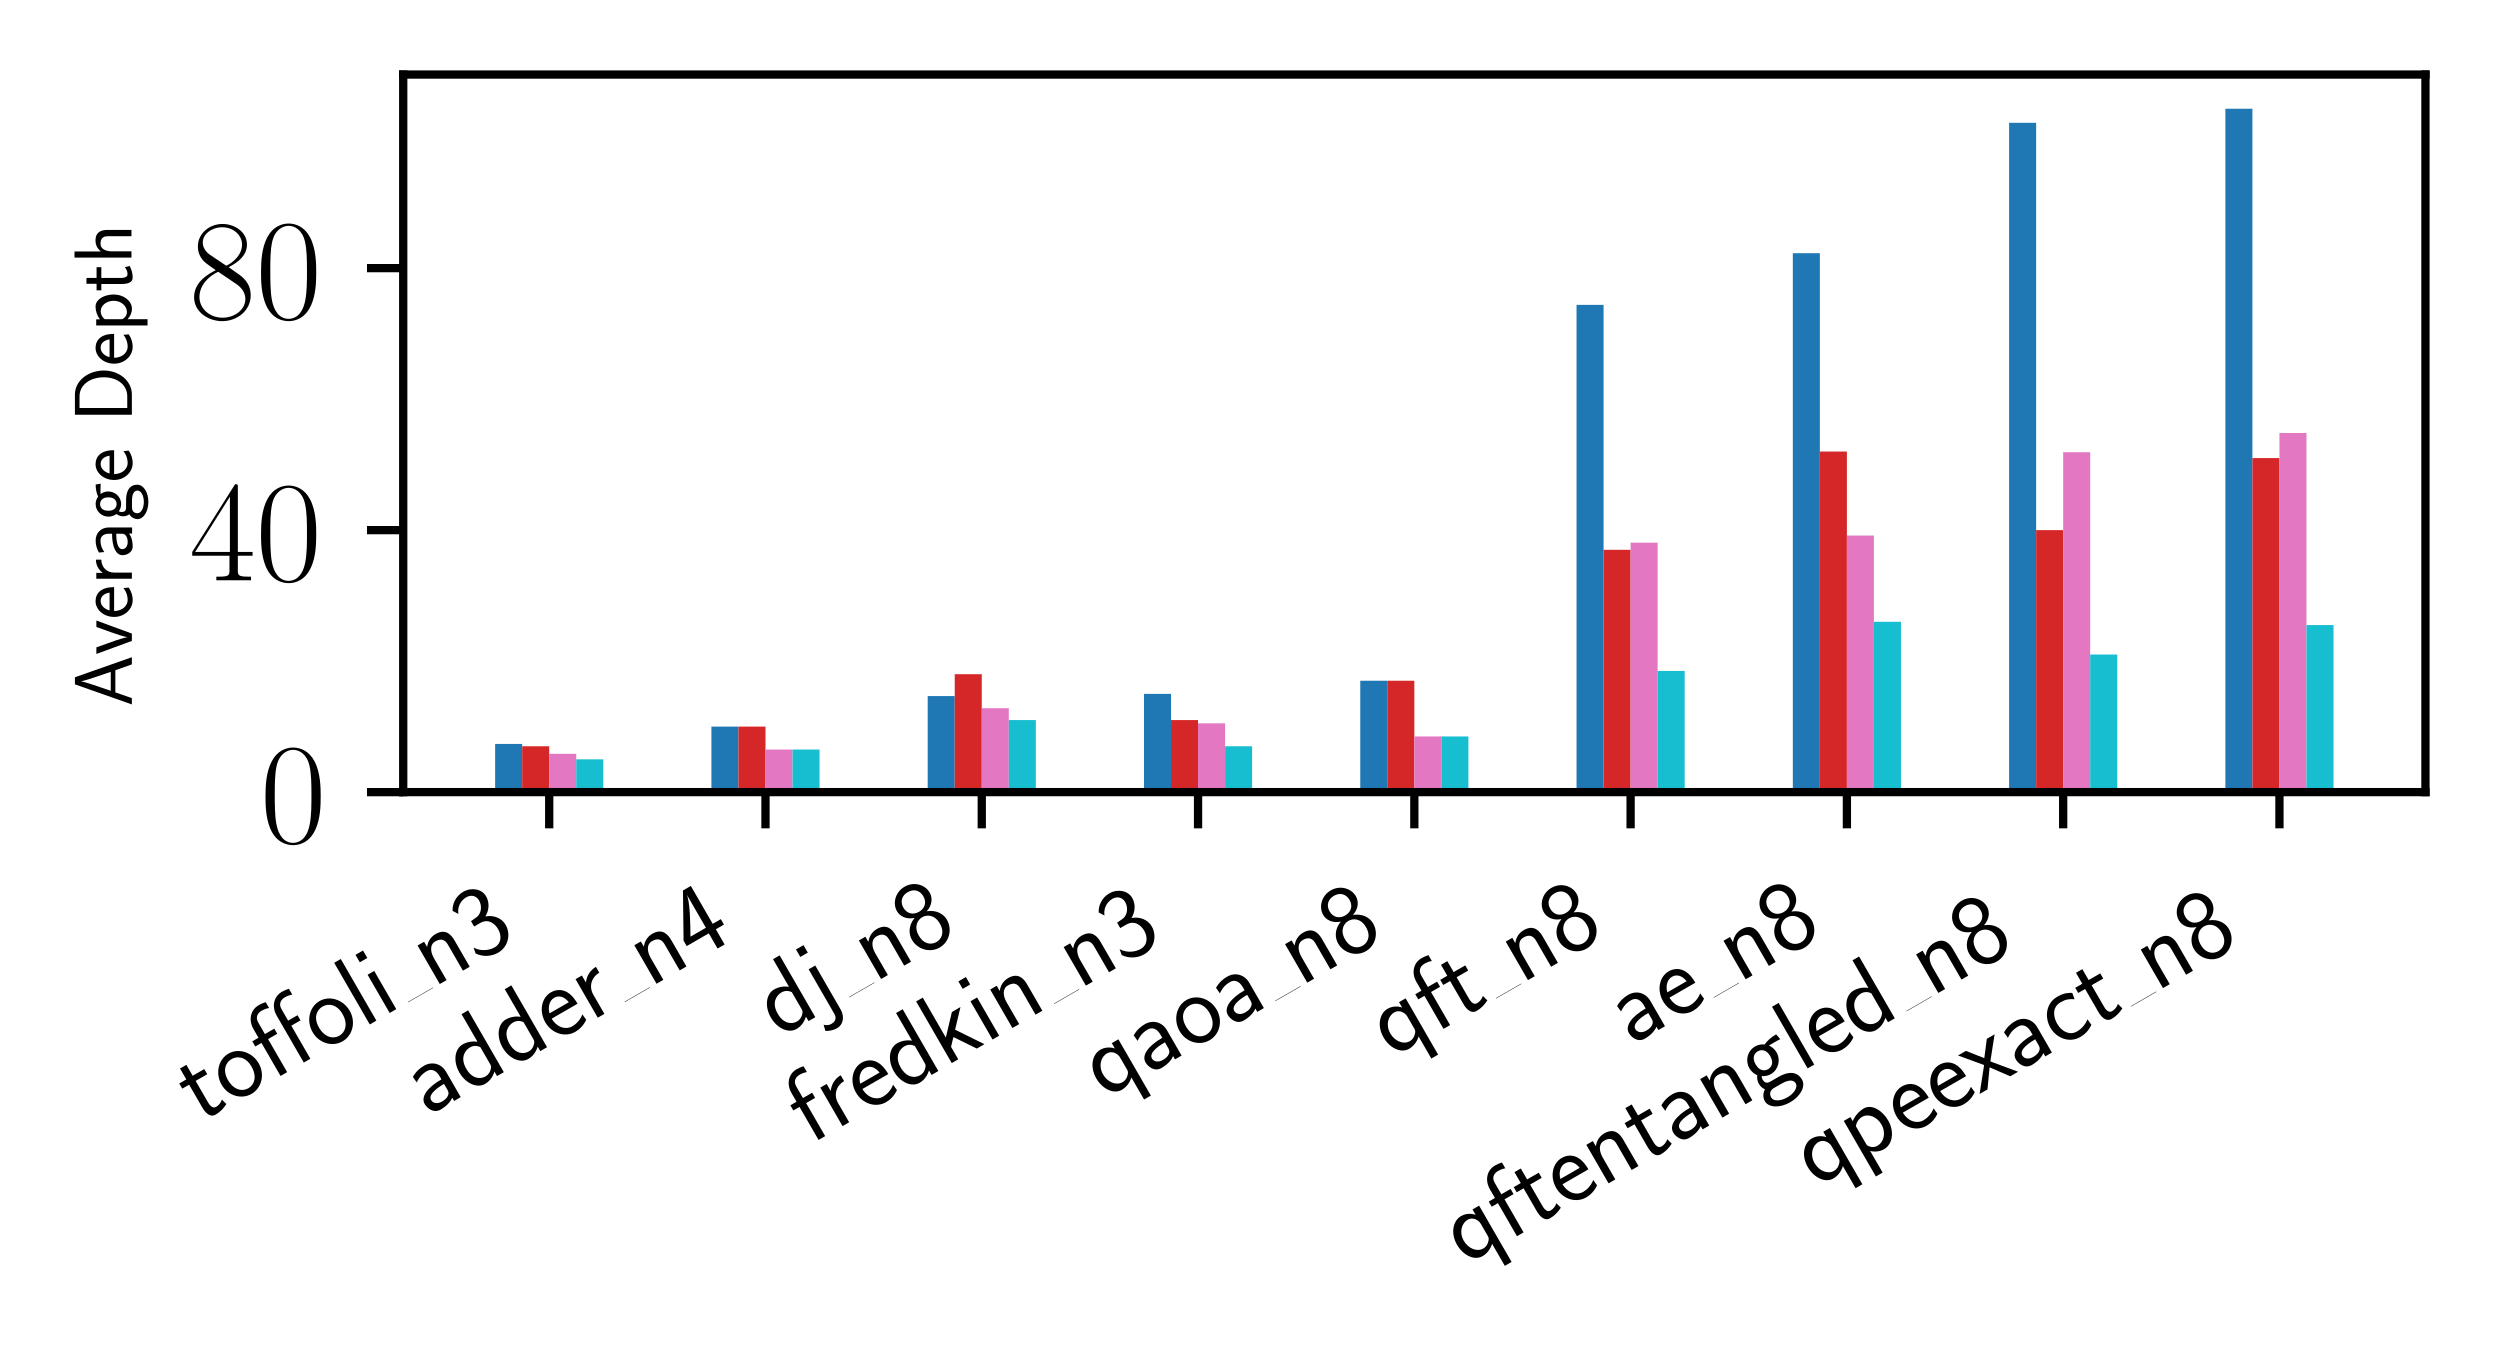
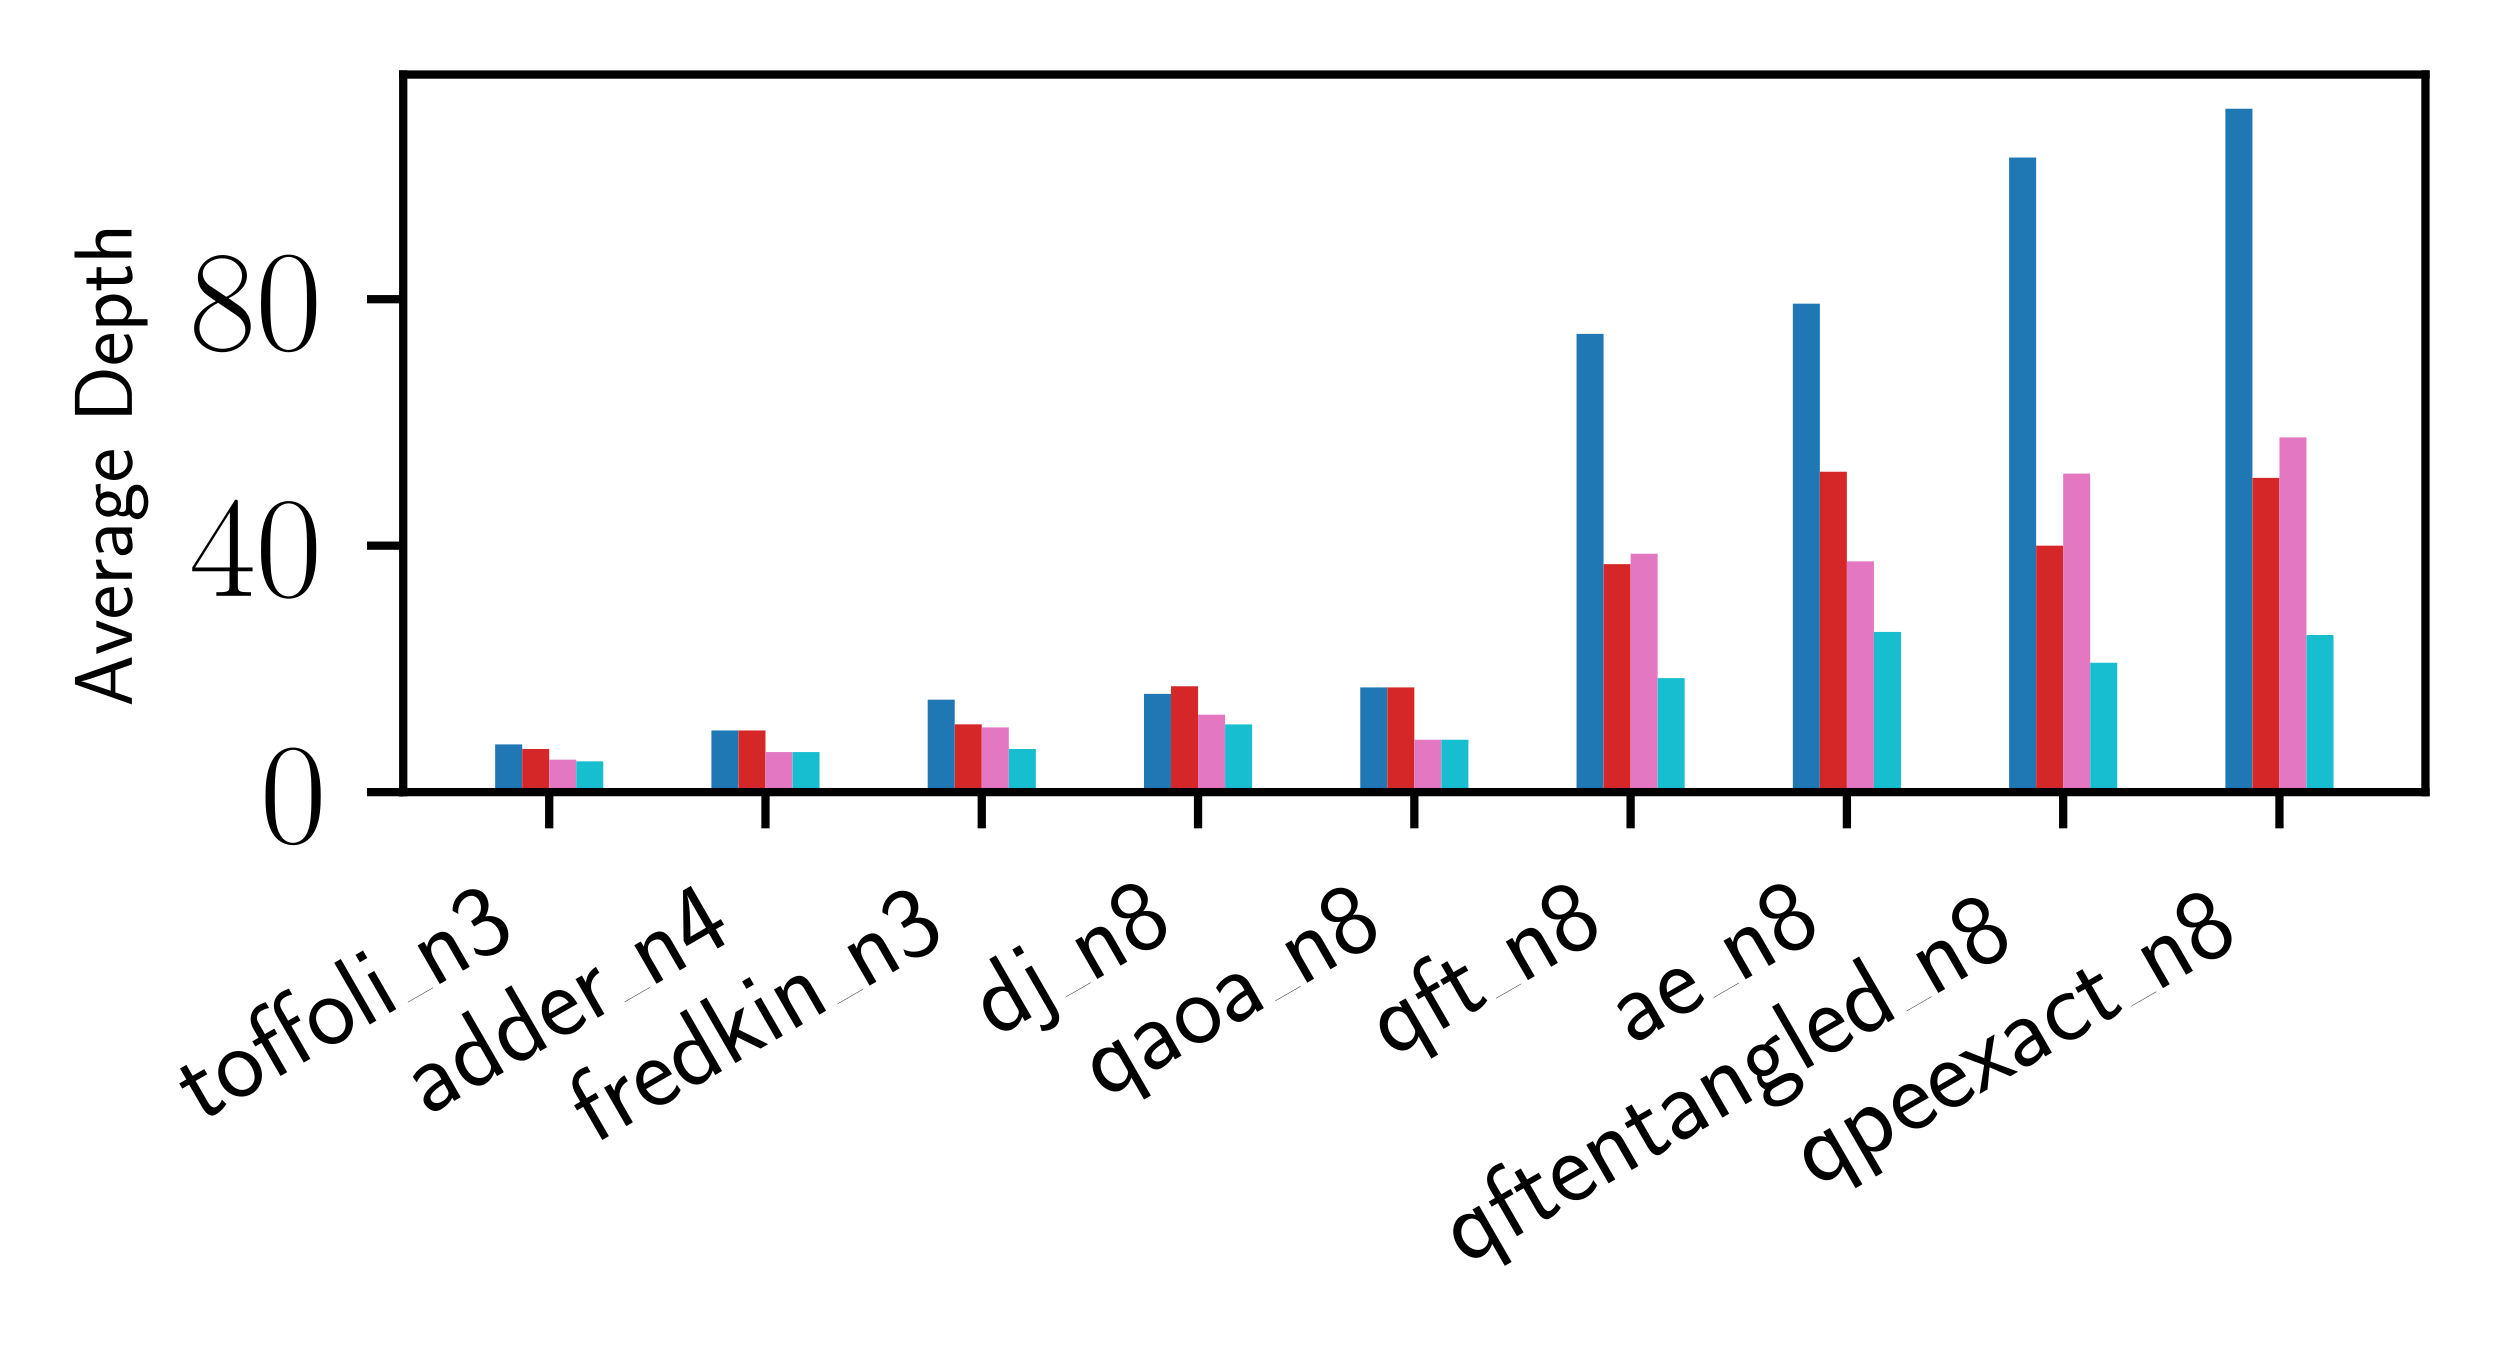
<svg xmlns="http://www.w3.org/2000/svg" xmlns:xlink="http://www.w3.org/1999/xlink" width="241.442pt" height="131.144pt" viewBox="0 0 241.442 131.144" version="1.1">
  <defs>
    <style type="text/css">*{stroke-linejoin: round; stroke-linecap: butt}</style>
  </defs>
  <g id="figure_1">
    <g id="patch_1">
      <path d="M 0 131.144 L 241.442 131.144 L 241.442 0 L 0 0 L 0 131.144 z " style="fill: none" />
    </g>
    <g id="axes_1">
      <g id="patch_2">
        <path d="M 38.942 76.5 L 234.242 76.5 L 234.242 7.2 L 38.942 7.2 L 38.942 76.5 z " style="fill: none" />
      </g>
      <g id="patch_3">
-         <path d="M 47.819 76.5 L 50.43 76.5 L 50.43 71.844 L 47.819 71.844 z " clip-path="url(#p34263987c3)" style="fill: #1f77b4" />
+         <path d="M 47.819 76.5 L 50.43 76.5 L 50.43 71.894 L 47.819 71.894 z " clip-path="url(#p80542b08d5)" style="fill: #1f77b4" />
      </g>
      <g id="patch_4">
-         <path d="M 50.43 76.5 L 53.041 76.5 L 53.041 72.072 L 50.43 72.072 z " clip-path="url(#p34263987c3)" style="fill: #d62728" />
+         <path d="M 50.43 76.5 L 53.041 76.5 L 53.041 72.334 L 50.43 72.334 z " clip-path="url(#p80542b08d5)" style="fill: #d62728" />
      </g>
      <g id="patch_5">
-         <path d="M 53.041 76.5 L 55.652 76.5 L 55.652 72.798 L 53.041 72.798 z " clip-path="url(#p34263987c3)" style="fill: #e377c2" />
+         <path d="M 53.041 76.5 L 55.652 76.5 L 55.652 73.364 L 53.041 73.364 z " clip-path="url(#p80542b08d5)" style="fill: #e377c2" />
      </g>
      <g id="patch_6">
-         <path d="M 55.652 76.5 L 58.263 76.5 L 58.263 73.337 L 55.652 73.337 z " clip-path="url(#p34263987c3)" style="fill: #17becf" />
+         <path d="M 55.652 76.5 L 58.263 76.5 L 58.263 73.525 L 55.652 73.525 z " clip-path="url(#p80542b08d5)" style="fill: #17becf" />
      </g>
      <g id="patch_7">
-         <path d="M 68.706 76.5 L 71.317 76.5 L 71.317 70.174 L 68.706 70.174 z " clip-path="url(#p34263987c3)" style="fill: #1f77b4" />
+         <path d="M 68.706 76.5 L 71.317 76.5 L 71.317 70.549 L 68.706 70.549 z " clip-path="url(#p80542b08d5)" style="fill: #1f77b4" />
      </g>
      <g id="patch_8">
-         <path d="M 71.317 76.5 L 73.928 76.5 L 73.928 70.174 L 71.317 70.174 z " clip-path="url(#p34263987c3)" style="fill: #d62728" />
+         <path d="M 71.317 76.5 L 73.928 76.5 L 73.928 70.549 L 71.317 70.549 z " clip-path="url(#p80542b08d5)" style="fill: #d62728" />
      </g>
      <g id="patch_9">
-         <path d="M 73.928 76.5 L 76.539 76.5 L 76.539 72.388 L 73.928 72.388 z " clip-path="url(#p34263987c3)" style="fill: #e377c2" />
+         <path d="M 73.928 76.5 L 76.539 76.5 L 76.539 72.632 L 73.928 72.632 z " clip-path="url(#p80542b08d5)" style="fill: #e377c2" />
      </g>
      <g id="patch_10">
-         <path d="M 76.539 76.5 L 79.15 76.5 L 79.15 72.388 L 76.539 72.388 z " clip-path="url(#p34263987c3)" style="fill: #17becf" />
+         <path d="M 76.539 76.5 L 79.15 76.5 L 79.15 72.632 L 76.539 72.632 z " clip-path="url(#p80542b08d5)" style="fill: #17becf" />
      </g>
      <g id="patch_11">
-         <path d="M 89.594 76.5 L 92.205 76.5 L 92.205 67.226 L 89.594 67.226 z " clip-path="url(#p34263987c3)" style="fill: #1f77b4" />
+         <path d="M 89.594 76.5 L 92.205 76.5 L 92.205 67.574 L 89.594 67.574 z " clip-path="url(#p80542b08d5)" style="fill: #1f77b4" />
      </g>
      <g id="patch_12">
-         <path d="M 92.205 76.5 L 94.816 76.5 L 94.816 65.114 L 92.205 65.114 z " clip-path="url(#p34263987c3)" style="fill: #d62728" />
+         <path d="M 92.205 76.5 L 94.816 76.5 L 94.816 69.954 L 92.205 69.954 z " clip-path="url(#p80542b08d5)" style="fill: #d62728" />
      </g>
      <g id="patch_13">
-         <path d="M 94.816 76.5 L 97.427 76.5 L 97.427 68.393 L 94.816 68.393 z " clip-path="url(#p34263987c3)" style="fill: #e377c2" />
+         <path d="M 94.816 76.5 L 97.427 76.5 L 97.427 70.252 L 94.816 70.252 z " clip-path="url(#p80542b08d5)" style="fill: #e377c2" />
      </g>
      <g id="patch_14">
-         <path d="M 97.427 76.5 L 100.038 76.5 L 100.038 69.542 L 97.427 69.542 z " clip-path="url(#p34263987c3)" style="fill: #17becf" />
+         <path d="M 97.427 76.5 L 100.038 76.5 L 100.038 72.334 L 97.427 72.334 z " clip-path="url(#p80542b08d5)" style="fill: #17becf" />
      </g>
      <g id="patch_15">
-         <path d="M 110.482 76.5 L 113.093 76.5 L 113.093 67.011 L 110.482 67.011 z " clip-path="url(#p34263987c3)" style="fill: #1f77b4" />
+         <path d="M 110.482 76.5 L 113.093 76.5 L 113.093 67.009 L 110.482 67.009 z " clip-path="url(#p80542b08d5)" style="fill: #1f77b4" />
      </g>
      <g id="patch_16">
-         <path d="M 113.093 76.5 L 115.704 76.5 L 115.704 69.542 L 113.093 69.542 z " clip-path="url(#p34263987c3)" style="fill: #d62728" />
+         <path d="M 113.093 76.5 L 115.704 76.5 L 115.704 66.275 L 113.093 66.275 z " clip-path="url(#p80542b08d5)" style="fill: #d62728" />
      </g>
      <g id="patch_17">
-         <path d="M 115.704 76.5 L 118.315 76.5 L 118.315 69.858 L 115.704 69.858 z " clip-path="url(#p34263987c3)" style="fill: #e377c2" />
+         <path d="M 115.704 76.5 L 118.315 76.5 L 118.315 69.018 L 115.704 69.018 z " clip-path="url(#p80542b08d5)" style="fill: #e377c2" />
      </g>
      <g id="patch_18">
-         <path d="M 118.315 76.5 L 120.926 76.5 L 120.926 72.072 L 118.315 72.072 z " clip-path="url(#p34263987c3)" style="fill: #17becf" />
+         <path d="M 118.315 76.5 L 120.926 76.5 L 120.926 69.96 L 118.315 69.96 z " clip-path="url(#p80542b08d5)" style="fill: #17becf" />
      </g>
      <g id="patch_19">
-         <path d="M 131.37 76.5 L 133.981 76.5 L 133.981 65.746 L 131.37 65.746 z " clip-path="url(#p34263987c3)" style="fill: #1f77b4" />
+         <path d="M 131.37 76.5 L 133.981 76.5 L 133.981 66.384 L 131.37 66.384 z " clip-path="url(#p80542b08d5)" style="fill: #1f77b4" />
      </g>
      <g id="patch_20">
-         <path d="M 133.981 76.5 L 136.592 76.5 L 136.592 65.746 L 133.981 65.746 z " clip-path="url(#p34263987c3)" style="fill: #d62728" />
+         <path d="M 133.981 76.5 L 136.592 76.5 L 136.592 66.384 L 133.981 66.384 z " clip-path="url(#p80542b08d5)" style="fill: #d62728" />
      </g>
      <g id="patch_21">
-         <path d="M 136.592 76.5 L 139.202 76.5 L 139.202 71.123 L 136.592 71.123 z " clip-path="url(#p34263987c3)" style="fill: #e377c2" />
+         <path d="M 136.592 76.5 L 139.202 76.5 L 139.202 71.442 L 136.592 71.442 z " clip-path="url(#p80542b08d5)" style="fill: #e377c2" />
      </g>
      <g id="patch_22">
-         <path d="M 139.202 76.5 L 141.813 76.5 L 141.813 71.123 L 139.202 71.123 z " clip-path="url(#p34263987c3)" style="fill: #17becf" />
+         <path d="M 139.202 76.5 L 141.813 76.5 L 141.813 71.442 L 139.202 71.442 z " clip-path="url(#p80542b08d5)" style="fill: #17becf" />
      </g>
      <g id="patch_23">
-         <path d="M 152.257 76.5 L 154.868 76.5 L 154.868 29.442 L 152.257 29.442 z " clip-path="url(#p34263987c3)" style="fill: #1f77b4" />
+         <path d="M 152.257 76.5 L 154.868 76.5 L 154.868 32.247 L 152.257 32.247 z " clip-path="url(#p80542b08d5)" style="fill: #1f77b4" />
      </g>
      <g id="patch_24">
-         <path d="M 154.868 76.5 L 157.479 76.5 L 157.479 53.095 L 154.868 53.095 z " clip-path="url(#p34263987c3)" style="fill: #d62728" />
+         <path d="M 154.868 76.5 L 157.479 76.5 L 157.479 54.482 L 154.868 54.482 z " clip-path="url(#p80542b08d5)" style="fill: #d62728" />
      </g>
      <g id="patch_25">
-         <path d="M 157.479 76.5 L 160.09 76.5 L 160.09 52.411 L 157.479 52.411 z " clip-path="url(#p34263987c3)" style="fill: #e377c2" />
+         <path d="M 157.479 76.5 L 160.09 76.5 L 160.09 53.48 L 157.479 53.48 z " clip-path="url(#p80542b08d5)" style="fill: #e377c2" />
      </g>
      <g id="patch_26">
-         <path d="M 160.09 76.5 L 162.701 76.5 L 162.701 64.797 L 160.09 64.797 z " clip-path="url(#p34263987c3)" style="fill: #17becf" />
+         <path d="M 160.09 76.5 L 162.701 76.5 L 162.701 65.491 L 160.09 65.491 z " clip-path="url(#p80542b08d5)" style="fill: #17becf" />
      </g>
      <g id="patch_27">
-         <path d="M 173.145 76.5 L 175.756 76.5 L 175.756 24.45 L 173.145 24.45 z " clip-path="url(#p34263987c3)" style="fill: #1f77b4" />
+         <path d="M 173.145 76.5 L 175.756 76.5 L 175.756 29.327 L 173.145 29.327 z " clip-path="url(#p80542b08d5)" style="fill: #1f77b4" />
      </g>
      <g id="patch_28">
-         <path d="M 175.756 76.5 L 178.367 76.5 L 178.367 43.606 L 175.756 43.606 z " clip-path="url(#p34263987c3)" style="fill: #d62728" />
+         <path d="M 175.756 76.5 L 178.367 76.5 L 178.367 45.556 L 175.756 45.556 z " clip-path="url(#p80542b08d5)" style="fill: #d62728" />
      </g>
      <g id="patch_29">
-         <path d="M 178.367 76.5 L 180.978 76.5 L 180.978 51.723 L 178.367 51.723 z " clip-path="url(#p34263987c3)" style="fill: #e377c2" />
+         <path d="M 178.367 76.5 L 180.978 76.5 L 180.978 54.212 L 178.367 54.212 z " clip-path="url(#p80542b08d5)" style="fill: #e377c2" />
      </g>
      <g id="patch_30">
-         <path d="M 180.978 76.5 L 183.589 76.5 L 183.589 60.053 L 180.978 60.053 z " clip-path="url(#p34263987c3)" style="fill: #17becf" />
+         <path d="M 180.978 76.5 L 183.589 76.5 L 183.589 61.028 L 180.978 61.028 z " clip-path="url(#p80542b08d5)" style="fill: #17becf" />
      </g>
      <g id="patch_31">
-         <path d="M 194.033 76.5 L 196.644 76.5 L 196.644 11.857 L 194.033 11.857 z " clip-path="url(#p34263987c3)" style="fill: #1f77b4" />
+         <path d="M 194.033 76.5 L 196.644 76.5 L 196.644 15.214 L 194.033 15.214 z " clip-path="url(#p80542b08d5)" style="fill: #1f77b4" />
      </g>
      <g id="patch_32">
-         <path d="M 196.644 76.5 L 199.255 76.5 L 199.255 51.197 L 196.644 51.197 z " clip-path="url(#p34263987c3)" style="fill: #d62728" />
+         <path d="M 196.644 76.5 L 199.255 76.5 L 199.255 52.697 L 196.644 52.697 z " clip-path="url(#p80542b08d5)" style="fill: #d62728" />
      </g>
      <g id="patch_33">
-         <path d="M 199.255 76.5 L 201.866 76.5 L 201.866 43.672 L 199.255 43.672 z " clip-path="url(#p34263987c3)" style="fill: #e377c2" />
+         <path d="M 199.255 76.5 L 201.866 76.5 L 201.866 45.739 L 199.255 45.739 z " clip-path="url(#p80542b08d5)" style="fill: #e377c2" />
      </g>
      <g id="patch_34">
-         <path d="M 201.866 76.5 L 204.477 76.5 L 204.477 63.216 L 201.866 63.216 z " clip-path="url(#p34263987c3)" style="fill: #17becf" />
+         <path d="M 201.866 76.5 L 204.477 76.5 L 204.477 64.003 L 201.866 64.003 z " clip-path="url(#p80542b08d5)" style="fill: #17becf" />
      </g>
      <g id="patch_35">
-         <path d="M 214.92 76.5 L 217.531 76.5 L 217.531 10.5 L 214.92 10.5 z " clip-path="url(#p34263987c3)" style="fill: #1f77b4" />
+         <path d="M 214.92 76.5 L 217.531 76.5 L 217.531 10.5 L 214.92 10.5 z " clip-path="url(#p80542b08d5)" style="fill: #1f77b4" />
      </g>
      <g id="patch_36">
-         <path d="M 217.531 76.5 L 220.142 76.5 L 220.142 44.238 L 217.531 44.238 z " clip-path="url(#p34263987c3)" style="fill: #d62728" />
+         <path d="M 217.531 76.5 L 220.142 76.5 L 220.142 46.151 L 217.531 46.151 z " clip-path="url(#p80542b08d5)" style="fill: #d62728" />
      </g>
      <g id="patch_37">
-         <path d="M 220.142 76.5 L 222.753 76.5 L 222.753 41.818 L 220.142 41.818 z " clip-path="url(#p34263987c3)" style="fill: #e377c2" />
+         <path d="M 220.142 76.5 L 222.753 76.5 L 222.753 42.245 L 220.142 42.245 z " clip-path="url(#p80542b08d5)" style="fill: #e377c2" />
      </g>
      <g id="patch_38">
-         <path d="M 222.753 76.5 L 225.364 76.5 L 225.364 60.369 L 222.753 60.369 z " clip-path="url(#p34263987c3)" style="fill: #17becf" />
+         <path d="M 222.753 76.5 L 225.364 76.5 L 225.364 61.326 L 222.753 61.326 z " clip-path="url(#p80542b08d5)" style="fill: #17becf" />
      </g>
      <g id="matplotlib.axis_1">
        <g id="xtick_1">
          <g id="line2d_1">
            <defs>
-               <path id="mf680041259" d="M 0 0 L 0 3.5 " style="stroke: #000000; stroke-width: 0.8" />
+               <path id="m47ec0160f8" d="M 0 0 L 0 3.5 " style="stroke: #000000; stroke-width: 0.8" />
            </defs>
            <g>
-               <use xlink:href="#mf680041259" x="53.041" y="76.5" style="stroke: #000000; stroke-width: 0.8" />
+               <use xlink:href="#m47ec0160f8" x="53.041" y="76.5" style="stroke: #000000; stroke-width: 0.8" />
            </g>
          </g>
          <g id="text_1">
            <g transform="translate(19.29563 108.4151) rotate(-30) scale(0.1 -0.1)">
              <defs>
                <path id="CMSS17-74" d="M 1069 2368 L 1901 2368 L 1901 2737 L 1069 2737 L 1069 3520 L 614 3520 L 614 2737 L 109 2737 L 109 2368 L 602 2368 L 602 749 C 602 384 685 -64 1107 -64 C 1427 -64 1722 25 2003 172 L 1901 548 C 1747 414 1562 337 1363 337 C 1082 337 1069 696 1069 856 L 1069 2368 z " transform="scale(0.015625)" />
                <path id="CMSS17-6f" d="M 2829 1356 C 2829 2176 2221 2816 1504 2816 C 768 2816 173 2157 173 1356 C 173 544 787 -64 1498 -64 C 2227 -64 2829 563 2829 1356 z M 1504 337 C 1050 337 659 709 659 1408 C 659 2151 1114 2427 1498 2427 C 1914 2427 2342 2126 2342 1408 C 2342 683 1926 337 1504 337 z " transform="scale(0.015625)" />
                <path id="CMSS17-b" d="M 1075 2368 L 1734 2368 L 1734 2737 L 1062 2737 L 1062 3559 C 1062 4001 1395 4092 1613 4092 C 1837 4092 2022 4034 2093 4009 L 2093 4429 C 2022 4442 1830 4480 1619 4480 C 1030 4480 602 3999 602 3359 L 602 2737 L 160 2737 L 160 2368 L 602 2368 L 602 0 L 1075 0 L 1075 2368 z M 2739 2368 L 3398 2368 L 3398 2737 L 2726 2737 L 2726 3559 C 2726 4001 3059 4092 3277 4092 C 3501 4092 3686 4034 3757 4009 L 3757 4429 C 3686 4442 3494 4480 3283 4480 C 2694 4480 2266 4001 2266 3363 L 2266 0 L 2739 0 L 2739 2368 z " transform="scale(0.015625)" />
                <path id="CMSS17-6c" d="M 947 4416 L 474 4416 L 474 0 L 947 0 L 947 4416 z " transform="scale(0.015625)" />
                <path id="CMSS17-69" d="M 979 4183 L 442 4183 L 442 3648 L 979 3648 L 979 4183 z M 947 2739 L 474 2739 L 474 0 L 947 0 L 947 2739 z " transform="scale(0.015625)" />
                <path id="CMSS17-6e" d="M 2618 1877 C 2618 2283 2522 2816 1798 2816 C 1389 2816 1120 2606 941 2389 L 941 2758 L 474 2758 L 474 0 L 960 0 L 960 1559 C 960 1964 1114 2428 1549 2428 C 2112 2428 2131 2048 2131 1829 L 2131 0 L 2618 0 L 2618 1877 z " transform="scale(0.015625)" />
                <path id="CMSS17-33" d="M 1005 2025 L 1440 2025 C 2042 2025 2214 1507 2214 1146 C 2214 653 1933 267 1472 267 C 1114 267 608 444 320 912 C 275 691 275 678 250 526 C 550 88 1037 -128 1485 -128 C 2214 -128 2752 473 2752 1138 C 2752 1638 2400 2057 1920 2215 C 2304 2424 2586 2816 2586 3273 C 2586 3805 2093 4229 1491 4229 C 941 4229 512 3892 333 3530 C 378 3468 493 3284 550 3189 C 691 3562 1056 3840 1485 3840 C 1843 3840 2080 3607 2080 3271 C 2080 2923 1856 2543 1478 2455 C 1453 2455 1056 2417 1005 2411 L 1005 2025 z " transform="scale(0.015625)" />
              </defs>
              <use xlink:href="#CMSS17-74" transform="scale(0.996264)" />
              <use xlink:href="#CMSS17-6f" transform="translate(33.83157 0) scale(0.996264)" />
              <use xlink:href="#CMSS17-b" transform="translate(80.67519 0) scale(0.996264)" />
              <use xlink:href="#CMSS17-6f" transform="translate(135.3262 0) scale(0.996264)" />
              <use xlink:href="#CMSS17-6c" transform="translate(182.1698 0) scale(0.996264)" />
              <use xlink:href="#CMSS17-69" transform="translate(204.3505 0) scale(0.996264)" />
              <use xlink:href="#CMSS17-6e" transform="translate(260.2587 0) scale(0.996264)" />
              <use xlink:href="#CMSS17-33" transform="translate(308.4637 0) scale(0.996264)" />
              <path d="M 232.152 0 L 260.259 0 L 260.259 0.399 L 232.152 0.399 L 232.152 0 z " />
            </g>
          </g>
        </g>
        <g id="xtick_2">
          <g id="line2d_2">
            <g>
-               <use xlink:href="#mf680041259" x="73.928" y="76.5" style="stroke: #000000; stroke-width: 0.8" />
+               <use xlink:href="#m47ec0160f8" x="73.928" y="76.5" style="stroke: #000000; stroke-width: 0.8" />
            </g>
          </g>
          <g id="text_2">
            <g transform="translate(41.23786 107.8063) rotate(-30) scale(0.1 -0.1)">
              <defs>
                <path id="CMSS17-61" d="M 2406 1791 C 2406 2392 1978 2808 1402 2808 C 1120 2808 813 2757 461 2553 L 499 2135 C 659 2248 934 2432 1395 2432 C 1722 2432 1920 2180 1920 1782 L 1920 1536 C 896 1536 256 1238 256 726 C 256 461 416 -64 947 -64 C 1043 -64 1562 -64 1933 217 L 1933 -19 L 2406 -19 L 2406 1791 z M 1920 816 C 1920 701 1920 548 1728 434 C 1562 325 1350 325 1261 325 C 941 325 723 511 723 744 C 723 1211 1722 1211 1920 1211 L 1920 816 z " transform="scale(0.015625)" />
                <path id="CMSS17-64" d="M 2611 4416 L 2138 4416 L 2138 2438 C 1939 2603 1613 2756 1254 2756 C 672 2756 211 2131 211 1347 C 211 562 666 -64 1235 -64 C 1677 -64 1971 172 2125 306 L 2125 -13 L 2611 -13 L 2611 4416 z M 2125 836 C 2125 747 2125 653 1926 482 C 1798 375 1645 325 1498 325 C 1152 325 698 576 698 1340 C 698 2134 1210 2368 1562 2368 C 1798 2368 1990 2254 2125 2065 L 2125 836 z " transform="scale(0.015625)" />
                <path id="CMSS17-65" d="M 2502 1377 C 2502 1590 2490 2003 2285 2345 C 2061 2713 1696 2816 1421 2816 C 755 2816 192 2188 192 1375 C 192 582 774 -64 1510 -64 C 1798 -64 2150 19 2470 248 C 2470 274 2458 414 2451 420 C 2451 433 2432 630 2432 656 C 2125 407 1773 325 1517 325 C 1107 325 666 667 646 1377 L 2502 1377 z M 698 1728 C 781 2084 1062 2421 1421 2421 C 1517 2421 1965 2421 2080 1728 L 698 1728 z " transform="scale(0.015625)" />
                <path id="CMSS17-72" d="M 954 1363 C 954 1965 1395 2368 1958 2368 L 1958 2789 C 1549 2789 1165 2585 934 2253 L 934 2758 L 480 2758 L 480 0 L 954 0 L 954 1363 z " transform="scale(0.015625)" />
                <path id="CMSS17-34" d="M 2253 1088 L 2835 1088 L 2835 1477 L 2253 1477 L 2253 4192 L 1690 4192 L 166 1477 L 166 1088 L 1747 1088 L 1747 0 L 2253 0 L 2253 1088 z M 659 1477 C 1030 2127 1766 3439 1766 3885 L 1766 1477 L 659 1477 z " transform="scale(0.015625)" />
              </defs>
              <use xlink:href="#CMSS17-61" transform="scale(0.996264)" />
              <use xlink:href="#CMSS17-64" transform="translate(44.92192 0) scale(0.996264)" />
              <use xlink:href="#CMSS17-64" transform="translate(93.12686 0) scale(0.996264)" />
              <use xlink:href="#CMSS17-65" transform="translate(141.3318 0) scale(0.996264)" />
              <use xlink:href="#CMSS17-72" transform="translate(182.9706 0) scale(0.996264)" />
              <use xlink:href="#CMSS17-6e" transform="translate(248.6079 0) scale(0.996264)" />
              <use xlink:href="#CMSS17-34" transform="translate(296.8128 0) scale(0.996264)" />
              <path d="M 220.501 0 L 248.608 0 L 248.608 0.399 L 220.501 0.399 L 220.501 0 z " />
            </g>
          </g>
        </g>
        <g id="xtick_3">
          <g id="line2d_3">
            <g>
-               <use xlink:href="#mf680041259" x="94.816" y="76.5" style="stroke: #000000; stroke-width: 0.8" />
+               <use xlink:href="#m47ec0160f8" x="94.816" y="76.5" style="stroke: #000000; stroke-width: 0.8" />
            </g>
          </g>
          <g id="text_3">
-             <g transform="translate(75.21124 100.2513) rotate(-30) scale(0.1 -0.1)">
-               <defs>
-                 <path id="CMSS17-6a" d="M 1114 4224 L 576 4224 L 576 3689 L 1114 3689 L 1114 4224 z M -371 -1064 C -166 -1191 83 -1280 352 -1280 C 755 -1280 1114 -935 1114 -366 L 1114 2767 L 640 2767 L 640 -425 C 640 -815 346 -873 179 -873 C 38 -873 -128 -828 -275 -675 L -371 -1064 z " transform="scale(0.015625)" />
-                 <path id="CMSS17-38" d="M 1933 2222 C 2419 2380 2669 2760 2669 3134 C 2669 3722 2157 4229 1504 4229 C 826 4229 333 3708 333 3144 C 333 2780 576 2403 1069 2241 C 442 1997 250 1512 250 1149 C 250 446 819 -128 1498 -128 C 2202 -128 2752 455 2752 1138 C 2752 1557 2502 2000 1933 2222 z M 1504 2432 C 1075 2432 787 2712 787 3136 C 787 3566 1075 3840 1504 3840 C 1901 3840 2214 3591 2214 3136 C 2214 2687 1907 2432 1504 2432 z M 1504 267 C 1139 267 749 517 749 1156 C 749 1813 1184 2043 1498 2043 C 1843 2043 2253 1800 2253 1156 C 2253 491 1830 267 1504 267 z " transform="scale(0.015625)" />
-               </defs>
-               <use xlink:href="#CMSS17-64" transform="scale(0.996264)" />
-               <use xlink:href="#CMSS17-6a" transform="translate(48.20494 0) scale(0.996264)" />
-               <use xlink:href="#CMSS17-6e" transform="translate(106.7155 0) scale(0.996264)" />
-               <use xlink:href="#CMSS17-38" transform="translate(154.9205 0) scale(0.996264)" />
-               <path d="M 78.609 0 L 106.716 0 L 106.716 0.399 L 78.609 0.399 L 78.609 0 z " />
-             </g>
-           </g>
-         </g>
-         <g id="xtick_4">
-           <g id="line2d_4">
-             <g>
-               <use xlink:href="#mf680041259" x="115.704" y="76.5" style="stroke: #000000; stroke-width: 0.8" />
-             </g>
-           </g>
-           <g id="text_4">
-             <g transform="translate(78.24393 110.5599) rotate(-30) scale(0.1 -0.1)">
+             <g transform="translate(57.35623 110.5599) rotate(-30) scale(0.1 -0.1)">
              <defs>
                <path id="CMSS17-66" d="M 1075 2368 L 1722 2368 L 1722 2737 L 1062 2737 L 1062 3559 C 1062 4014 1408 4092 1606 4092 C 1670 4092 1850 4092 2080 4009 L 2080 4429 C 1933 4461 1754 4480 1613 4480 C 1018 4480 602 3993 602 3359 L 602 2737 L 160 2737 L 160 2368 L 602 2368 L 602 0 L 1075 0 L 1075 2368 z " transform="scale(0.015625)" />
                <path id="CMSS17-6b" d="M 1696 1688 L 2688 2739 L 2074 2739 L 954 1554 L 954 4416 L 480 4416 L 480 0 L 947 0 L 947 892 L 1376 1344 L 2278 0 L 2822 0 L 1696 1688 z " transform="scale(0.015625)" />
              </defs>
              <use xlink:href="#CMSS17-66" transform="scale(0.996264)" />
              <use xlink:href="#CMSS17-72" transform="translate(28.62666 0) scale(0.996264)" />
              <use xlink:href="#CMSS17-65" transform="translate(60.53643 0) scale(0.996264)" />
              <use xlink:href="#CMSS17-64" transform="translate(102.1753 0) scale(0.996264)" />
              <use xlink:href="#CMSS17-6b" transform="translate(150.3802 0) scale(0.996264)" />
              <use xlink:href="#CMSS17-69" transform="translate(195.9827 0) scale(0.996264)" />
              <use xlink:href="#CMSS17-6e" transform="translate(218.1634 0) scale(0.996264)" />
              <use xlink:href="#CMSS17-6e" transform="translate(300.0958 0) scale(0.996264)" />
              <use xlink:href="#CMSS17-33" transform="translate(348.3008 0) scale(0.996264)" />
              <path d="M 271.989 0 L 300.096 0 L 300.096 0.399 L 271.989 0.399 L 271.989 0 z " />
            </g>
          </g>
        </g>
+         <g id="xtick_4">
+           <g id="line2d_4">
+             <g>
+               <use xlink:href="#m47ec0160f8" x="115.704" y="76.5" style="stroke: #000000; stroke-width: 0.8" />
+             </g>
+           </g>
+           <g id="text_4">
+             <g transform="translate(96.09894 100.2513) rotate(-30) scale(0.1 -0.1)">
+               <defs>
+                 <path id="CMSS17-6a" d="M 1114 4224 L 576 4224 L 576 3689 L 1114 3689 L 1114 4224 z M -371 -1064 C -166 -1191 83 -1280 352 -1280 C 755 -1280 1114 -935 1114 -366 L 1114 2767 L 640 2767 L 640 -425 C 640 -815 346 -873 179 -873 C 38 -873 -128 -828 -275 -675 L -371 -1064 z " transform="scale(0.015625)" />
+                 <path id="CMSS17-38" d="M 1933 2222 C 2419 2380 2669 2760 2669 3134 C 2669 3722 2157 4229 1504 4229 C 826 4229 333 3708 333 3144 C 333 2780 576 2403 1069 2241 C 442 1997 250 1512 250 1149 C 250 446 819 -128 1498 -128 C 2202 -128 2752 455 2752 1138 C 2752 1557 2502 2000 1933 2222 z M 1504 2432 C 1075 2432 787 2712 787 3136 C 787 3566 1075 3840 1504 3840 C 1901 3840 2214 3591 2214 3136 C 2214 2687 1907 2432 1504 2432 z M 1504 267 C 1139 267 749 517 749 1156 C 749 1813 1184 2043 1498 2043 C 1843 2043 2253 1800 2253 1156 C 2253 491 1830 267 1504 267 z " transform="scale(0.015625)" />
+               </defs>
+               <use xlink:href="#CMSS17-64" transform="scale(0.996264)" />
+               <use xlink:href="#CMSS17-6a" transform="translate(48.20494 0) scale(0.996264)" />
+               <use xlink:href="#CMSS17-6e" transform="translate(106.7155 0) scale(0.996264)" />
+               <use xlink:href="#CMSS17-38" transform="translate(154.9205 0) scale(0.996264)" />
+               <path d="M 78.609 0 L 106.716 0 L 106.716 0.399 L 78.609 0.399 L 78.609 0 z " />
+             </g>
+           </g>
+         </g>
        <g id="xtick_5">
          <g id="line2d_5">
            <g>
-               <use xlink:href="#mf680041259" x="136.592" y="76.5" style="stroke: #000000; stroke-width: 0.8" />
+               <use xlink:href="#m47ec0160f8" x="136.592" y="76.5" style="stroke: #000000; stroke-width: 0.8" />
            </g>
          </g>
          <g id="text_5">
            <g transform="translate(106.6811 106.2012) rotate(-30) scale(0.1 -0.1)">
              <defs>
                <path id="CMSS17-71" d="M 2611 2816 L 2138 2816 L 2138 2428 C 2112 2460 1818 2816 1318 2816 C 736 2816 211 2228 211 1399 C 211 633 653 -5 1229 -5 C 1498 -5 1837 91 2125 365 L 2125 -1216 L 2611 -1216 L 2611 2816 z M 2138 914 C 2138 832 2138 718 1939 554 C 1888 510 1747 384 1504 384 C 1050 384 698 850 698 1399 C 698 2011 1126 2415 1562 2415 C 1926 2415 2138 2061 2138 1797 L 2138 914 z " transform="scale(0.015625)" />
              </defs>
              <use xlink:href="#CMSS17-71" transform="scale(0.996264)" />
              <use xlink:href="#CMSS17-61" transform="translate(48.20494 0) scale(0.996264)" />
              <use xlink:href="#CMSS17-6f" transform="translate(93.12686 0) scale(0.996264)" />
              <use xlink:href="#CMSS17-61" transform="translate(139.9705 0) scale(0.996264)" />
              <use xlink:href="#CMSS17-6e" transform="translate(218.6199 0) scale(0.996264)" />
              <use xlink:href="#CMSS17-38" transform="translate(266.8248 0) scale(0.996264)" />
              <path d="M 190.513 0 L 218.62 0 L 218.62 0.399 L 190.513 0.399 L 190.513 0 z " />
            </g>
          </g>
        </g>
        <g id="xtick_6">
          <g id="line2d_6">
            <g>
-               <use xlink:href="#mf680041259" x="157.479" y="76.5" style="stroke: #000000; stroke-width: 0.8" />
+               <use xlink:href="#m47ec0160f8" x="157.479" y="76.5" style="stroke: #000000; stroke-width: 0.8" />
            </g>
          </g>
          <g id="text_6">
            <g transform="translate(134.4232 102.2438) rotate(-30) scale(0.1 -0.1)">
              <use xlink:href="#CMSS17-71" transform="scale(0.996264)" />
              <use xlink:href="#CMSS17-66" transform="translate(48.20494 0) scale(0.996264)" />
              <use xlink:href="#CMSS17-74" transform="translate(76.8316 0) scale(0.996264)" />
              <use xlink:href="#CMSS17-6e" transform="translate(144.3907 0) scale(0.996264)" />
              <use xlink:href="#CMSS17-38" transform="translate(192.5956 0) scale(0.996264)" />
              <path d="M 116.284 0 L 144.391 0 L 144.391 0.399 L 116.284 0.399 L 116.284 0 z " />
            </g>
          </g>
        </g>
        <g id="xtick_7">
          <g id="line2d_7">
            <g>
-               <use xlink:href="#mf680041259" x="178.367" y="76.5" style="stroke: #000000; stroke-width: 0.8" />
+               <use xlink:href="#m47ec0160f8" x="178.367" y="76.5" style="stroke: #000000; stroke-width: 0.8" />
            </g>
          </g>
          <g id="text_7">
            <g transform="translate(157.5398 100.957) rotate(-30) scale(0.1 -0.1)">
              <use xlink:href="#CMSS17-61" transform="scale(0.996264)" />
              <use xlink:href="#CMSS17-65" transform="translate(44.92192 0) scale(0.996264)" />
              <use xlink:href="#CMSS17-6e" transform="translate(120.2882 0) scale(0.996264)" />
              <use xlink:href="#CMSS17-38" transform="translate(168.4932 0) scale(0.996264)" />
              <path d="M 92.182 0 L 120.288 0 L 120.288 0.399 L 92.182 0.399 L 92.182 0 z " />
            </g>
          </g>
        </g>
        <g id="xtick_8">
          <g id="line2d_8">
            <g>
-               <use xlink:href="#mf680041259" x="199.255" y="76.5" style="stroke: #000000; stroke-width: 0.8" />
+               <use xlink:href="#m47ec0160f8" x="199.255" y="76.5" style="stroke: #000000; stroke-width: 0.8" />
            </g>
          </g>
          <g id="text_8">
            <g transform="translate(141.5192 122.266) rotate(-30) scale(0.1 -0.1)">
              <defs>
                <path id="CMSS17-67" d="M 2848 2808 C 2483 2808 2170 2738 1914 2617 C 1702 2777 1485 2808 1338 2808 C 781 2808 358 2349 358 1814 C 358 1468 550 1207 563 1195 C 448 1035 384 863 384 672 C 384 448 474 289 544 200 C 211 -3 166 -314 166 -435 C 166 -898 749 -1280 1498 -1280 C 2253 -1280 2835 -898 2835 -428 C 2835 448 1856 448 1587 448 L 1069 448 C 973 448 717 448 717 791 C 717 921 774 1004 781 1010 C 877 940 1075 832 1338 832 C 1869 832 2310 1278 2310 1827 C 2310 2132 2170 2355 2112 2432 L 2131 2432 C 2150 2432 2419 2432 2515 2432 C 2720 2432 2739 2429 2918 2419 L 2848 2808 z M 1338 1182 C 1120 1182 813 1315 813 1823 C 813 2375 1165 2464 1331 2464 C 1549 2464 1856 2331 1856 1823 C 1856 1271 1504 1182 1338 1182 z M 1581 -10 C 1734 -10 2381 -10 2381 -442 C 2381 -714 1984 -929 1504 -929 C 1018 -929 621 -720 621 -435 C 621 -403 621 -10 1062 -10 L 1581 -10 z " transform="scale(0.015625)" />
              </defs>
              <use xlink:href="#CMSS17-71" transform="scale(0.996264)" />
              <use xlink:href="#CMSS17-66" transform="translate(48.20494 0) scale(0.996264)" />
              <use xlink:href="#CMSS17-74" transform="translate(76.8316 0) scale(0.996264)" />
              <use xlink:href="#CMSS17-65" transform="translate(110.6632 0) scale(0.996264)" />
              <use xlink:href="#CMSS17-6e" transform="translate(152.302 0) scale(0.996264)" />
              <use xlink:href="#CMSS17-74" transform="translate(200.5069 0) scale(0.996264)" />
              <use xlink:href="#CMSS17-61" transform="translate(234.3385 0) scale(0.996264)" />
              <use xlink:href="#CMSS17-6e" transform="translate(279.2604 0) scale(0.996264)" />
              <use xlink:href="#CMSS17-67" transform="translate(327.4654 0) scale(0.996264)" />
              <use xlink:href="#CMSS17-6c" transform="translate(374.309 0) scale(0.996264)" />
              <use xlink:href="#CMSS17-65" transform="translate(396.4897 0) scale(0.996264)" />
              <use xlink:href="#CMSS17-64" transform="translate(438.1285 0) scale(0.996264)" />
              <use xlink:href="#CMSS17-6e" transform="translate(520.061 0) scale(0.996264)" />
              <use xlink:href="#CMSS17-38" transform="translate(568.2659 0) scale(0.996264)" />
              <path d="M 491.954 0 L 520.061 0 L 520.061 0.399 L 491.954 0.399 L 491.954 0 z " />
            </g>
          </g>
        </g>
        <g id="xtick_9">
          <g id="line2d_9">
            <g>
-               <use xlink:href="#mf680041259" x="220.142" y="76.5" style="stroke: #000000; stroke-width: 0.8" />
+               <use xlink:href="#m47ec0160f8" x="220.142" y="76.5" style="stroke: #000000; stroke-width: 0.8" />
            </g>
          </g>
          <g id="text_9">
            <g transform="translate(175.3967 114.7663) rotate(-30) scale(0.1 -0.1)">
              <defs>
                <path id="CMSS17-70" d="M 966 333 C 1178 129 1466 -5 1773 -5 C 2368 -5 2880 603 2880 1412 C 2880 2159 2496 2816 1946 2816 C 1626 2816 1242 2702 954 2472 L 954 2765 L 480 2765 L 480 -1216 L 966 -1216 L 966 333 z M 966 2100 C 1018 2176 1235 2415 1587 2415 C 2035 2415 2394 1960 2394 1412 C 2394 787 1958 384 1530 384 C 1402 384 1267 415 1139 523 C 966 674 966 768 966 857 L 966 2100 z " transform="scale(0.015625)" />
                <path id="CMSS17-78" d="M 1587 1414 L 2656 2739 L 2099 2739 L 1363 1777 L 602 2739 L 32 2739 L 1139 1414 L 0 0 L 563 0 L 1363 1121 L 2195 0 L 2758 0 L 1587 1414 z " transform="scale(0.015625)" />
                <path id="CMSS17-63" d="M 2464 2541 C 2464 2585 2170 2714 2093 2739 C 1882 2816 1613 2816 1542 2816 C 710 2816 211 2093 211 1363 C 211 595 768 -64 1517 -64 C 1946 -64 2253 76 2502 242 L 2464 664 C 2189 453 1869 337 1523 337 C 1024 337 698 774 698 1369 C 698 1831 909 2414 1549 2414 C 1901 2414 2099 2343 2394 2145 L 2464 2541 z " transform="scale(0.015625)" />
              </defs>
              <use xlink:href="#CMSS17-71" transform="scale(0.996264)" />
              <use xlink:href="#CMSS17-70" transform="translate(48.20494 0) scale(0.996264)" />
              <use xlink:href="#CMSS17-65" transform="translate(99.01233 0) scale(0.996264)" />
              <use xlink:href="#CMSS17-65" transform="translate(140.6511 0) scale(0.996264)" />
              <use xlink:href="#CMSS17-78" transform="translate(182.29 0) scale(0.996264)" />
              <use xlink:href="#CMSS17-61" transform="translate(225.2901 0) scale(0.996264)" />
              <use xlink:href="#CMSS17-63" transform="translate(270.212 0) scale(0.996264)" />
              <use xlink:href="#CMSS17-74" transform="translate(311.8509 0) scale(0.996264)" />
              <use xlink:href="#CMSS17-6e" transform="translate(379.4099 0) scale(0.996264)" />
              <use xlink:href="#CMSS17-38" transform="translate(427.6149 0) scale(0.996264)" />
              <path d="M 351.303 0 L 379.41 0 L 379.41 0.399 L 351.303 0.399 L 351.303 0 z " />
            </g>
          </g>
        </g>
      </g>
      <g id="matplotlib.axis_2">
        <g id="ytick_1">
          <g id="line2d_10">
            <defs>
-               <path id="mfa064c3fcf" d="M 0 0 L -3.5 0 " style="stroke: #000000; stroke-width: 0.8" />
+               <path id="m0aca211be3" d="M 0 0 L -3.5 0 " style="stroke: #000000; stroke-width: 0.8" />
            </defs>
            <g>
-               <use xlink:href="#mfa064c3fcf" x="38.942" y="76.5" style="stroke: #000000; stroke-width: 0.8" />
+               <use xlink:href="#m0aca211be3" x="38.942" y="76.5" style="stroke: #000000; stroke-width: 0.8" />
            </g>
          </g>
          <g id="text_10">
            <g transform="translate(25.11304 81.34294) scale(0.14 -0.14)">
              <defs>
                <path id="CMR17-30" d="M 2688 2025 C 2688 2416 2682 3080 2413 3591 C 2176 4039 1798 4198 1466 4198 C 1158 4198 768 4058 525 3597 C 269 3118 243 2524 243 2025 C 243 1661 250 1106 448 619 C 723 -39 1216 -128 1466 -128 C 1760 -128 2208 -7 2470 600 C 2662 1042 2688 1559 2688 2025 z M 1466 -26 C 1056 -26 813 325 723 812 C 653 1188 653 1738 653 2096 C 653 2588 653 2997 736 3387 C 858 3929 1216 4096 1466 4096 C 1728 4096 2067 3923 2189 3400 C 2272 3036 2278 2607 2278 2096 C 2278 1680 2278 1169 2202 792 C 2067 95 1690 -26 1466 -26 z " transform="scale(0.015625)" />
              </defs>
              <use xlink:href="#CMR17-30" transform="scale(0.996264)" />
            </g>
          </g>
        </g>
        <g id="ytick_2">
          <g id="line2d_11">
            <g>
-               <use xlink:href="#mfa064c3fcf" x="38.942" y="51.197" style="stroke: #000000; stroke-width: 0.8" />
+               <use xlink:href="#m0aca211be3" x="38.942" y="52.697" style="stroke: #000000; stroke-width: 0.8" />
            </g>
          </g>
          <g id="text_11">
-             <g transform="translate(18.28455 56.03971) scale(0.14 -0.14)">
+             <g transform="translate(18.28455 57.53997) scale(0.14 -0.14)">
              <defs>
                <path id="CMR17-34" d="M 2150 4122 C 2150 4256 2144 4256 2029 4256 L 128 1254 L 128 1088 L 1779 1088 L 1779 457 C 1779 224 1766 160 1318 160 L 1197 160 L 1197 0 C 1402 0 1747 0 1965 0 C 2182 0 2528 0 2733 0 L 2733 160 L 2611 160 C 2163 160 2150 224 2150 457 L 2150 1088 L 2803 1088 L 2803 1254 L 2150 1254 L 2150 4122 z M 1798 3703 L 1798 1254 L 256 1254 L 1798 3703 z " transform="scale(0.015625)" />
              </defs>
              <use xlink:href="#CMR17-34" transform="scale(0.996264)" />
              <use xlink:href="#CMR17-30" transform="translate(45.69048 0) scale(0.996264)" />
            </g>
          </g>
        </g>
        <g id="ytick_3">
          <g id="line2d_12">
            <g>
-               <use xlink:href="#mfa064c3fcf" x="38.942" y="25.894" style="stroke: #000000; stroke-width: 0.8" />
+               <use xlink:href="#m0aca211be3" x="38.942" y="28.894" style="stroke: #000000; stroke-width: 0.8" />
            </g>
          </g>
          <g id="text_12">
-             <g transform="translate(18.28455 30.73649) scale(0.14 -0.14)">
+             <g transform="translate(18.28455 33.737) scale(0.14 -0.14)">
              <defs>
                <path id="CMR17-38" d="M 1741 2264 C 2144 2467 2554 2773 2554 3263 C 2554 3841 1990 4179 1472 4179 C 890 4179 378 3759 378 3180 C 378 3021 416 2747 666 2505 C 730 2442 998 2251 1171 2130 C 883 1983 211 1634 211 934 C 211 279 838 -128 1459 -128 C 2144 -128 2720 362 2720 1010 C 2720 1590 2330 1857 2074 2029 L 1741 2264 z M 902 2822 C 851 2854 595 3051 595 3351 C 595 3739 998 4032 1459 4032 C 1965 4032 2336 3676 2336 3262 C 2336 2669 1670 2331 1638 2331 C 1632 2331 1626 2331 1574 2370 L 902 2822 z M 2080 1519 C 2176 1449 2483 1240 2483 851 C 2483 381 2010 25 1472 25 C 890 25 448 438 448 940 C 448 1443 838 1862 1280 2060 L 2080 1519 z " transform="scale(0.015625)" />
              </defs>
              <use xlink:href="#CMR17-38" transform="scale(0.996264)" />
              <use xlink:href="#CMR17-30" transform="translate(45.69048 0) scale(0.996264)" />
            </g>
          </g>
        </g>
        <g id="text_13">
          <g transform="translate(12.7348 68.23753) rotate(-90) scale(0.08 -0.08)">
            <defs>
              <path id="CMSS17-41" d="M 2272 4416 L 1722 4416 L 166 0 L 653 0 L 1101 1280 L 2816 1280 L 3270 0 L 3827 0 L 2272 4416 z M 2694 1637 L 1222 1637 C 1530 2528 1914 3638 1958 3925 L 1965 3925 C 2010 3663 2138 3281 2246 2956 L 2694 1637 z " transform="scale(0.015625)" />
              <path id="CMSS17-76" d="M 2675 2752 L 2176 2752 L 1747 1556 C 1613 1165 1421 627 1389 352 L 1382 352 C 1370 468 1318 634 1286 749 C 1248 890 1197 1056 1158 1172 L 595 2752 L 83 2752 L 1094 0 L 1664 0 L 2675 2752 z " transform="scale(0.015625)" />
              <path id="CMSS17-44" d="M 570 4416 L 570 0 L 2144 0 C 3194 0 4000 980 4000 2170 C 4000 3398 3194 4416 2144 4416 L 570 4416 z M 1094 357 L 1094 4059 L 2003 4059 C 2861 4059 3475 3277 3475 2170 C 3475 1107 2867 357 2003 357 L 1094 357 z " transform="scale(0.015625)" />
              <path id="CMSS17-68" d="M 2618 1891 C 2618 2292 2522 2820 1798 2820 C 1395 2820 1133 2623 947 2407 L 947 4448 L 474 4448 L 474 32 L 960 32 L 960 1573 C 960 1973 1114 2432 1549 2432 C 2112 2432 2131 2056 2131 1839 L 2131 32 L 2618 32 L 2618 1891 z " transform="scale(0.015625)" />
            </defs>
            <use xlink:href="#CMSS17-41" transform="scale(0.996264)" />
            <use xlink:href="#CMSS17-76" transform="translate(62.21786 0) scale(0.996264)" />
            <use xlink:href="#CMSS17-65" transform="translate(105.218 0) scale(0.996264)" />
            <use xlink:href="#CMSS17-72" transform="translate(146.8568 0) scale(0.996264)" />
            <use xlink:href="#CMSS17-61" transform="translate(178.7666 0) scale(0.996264)" />
            <use xlink:href="#CMSS17-67" transform="translate(223.6885 0) scale(0.996264)" />
            <use xlink:href="#CMSS17-65" transform="translate(270.5321 0) scale(0.996264)" />
            <use xlink:href="#CMSS17-44" transform="translate(343.4001 0) scale(0.996264)" />
            <use xlink:href="#CMSS17-65" transform="translate(410.9429 0) scale(0.996264)" />
            <use xlink:href="#CMSS17-70" transform="translate(452.5817 0) scale(0.996264)" />
            <use xlink:href="#CMSS17-74" transform="translate(500.7867 0) scale(0.996264)" />
            <use xlink:href="#CMSS17-68" transform="translate(534.6182 0) scale(0.996264)" />
          </g>
        </g>
      </g>
      <g id="patch_39">
        <path d="M 38.942 76.5 L 38.942 7.2 " style="fill: none; stroke: #000000; stroke-width: 0.8; stroke-linejoin: miter; stroke-linecap: square" />
      </g>
      <g id="patch_40">
        <path d="M 234.242 76.5 L 234.242 7.2 " style="fill: none; stroke: #000000; stroke-width: 0.8; stroke-linejoin: miter; stroke-linecap: square" />
      </g>
      <g id="patch_41">
        <path d="M 38.942 76.5 L 234.242 76.5 " style="fill: none; stroke: #000000; stroke-width: 0.8; stroke-linejoin: miter; stroke-linecap: square" />
      </g>
      <g id="patch_42">
        <path d="M 38.942 7.2 L 234.242 7.2 " style="fill: none; stroke: #000000; stroke-width: 0.8; stroke-linejoin: miter; stroke-linecap: square" />
      </g>
    </g>
  </g>
  <defs>
-     <clipPath id="p34263987c3">
+     <clipPath id="p80542b08d5">
      <rect x="38.942" y="7.2" width="195.3" height="69.3" />
    </clipPath>
  </defs>
</svg>
